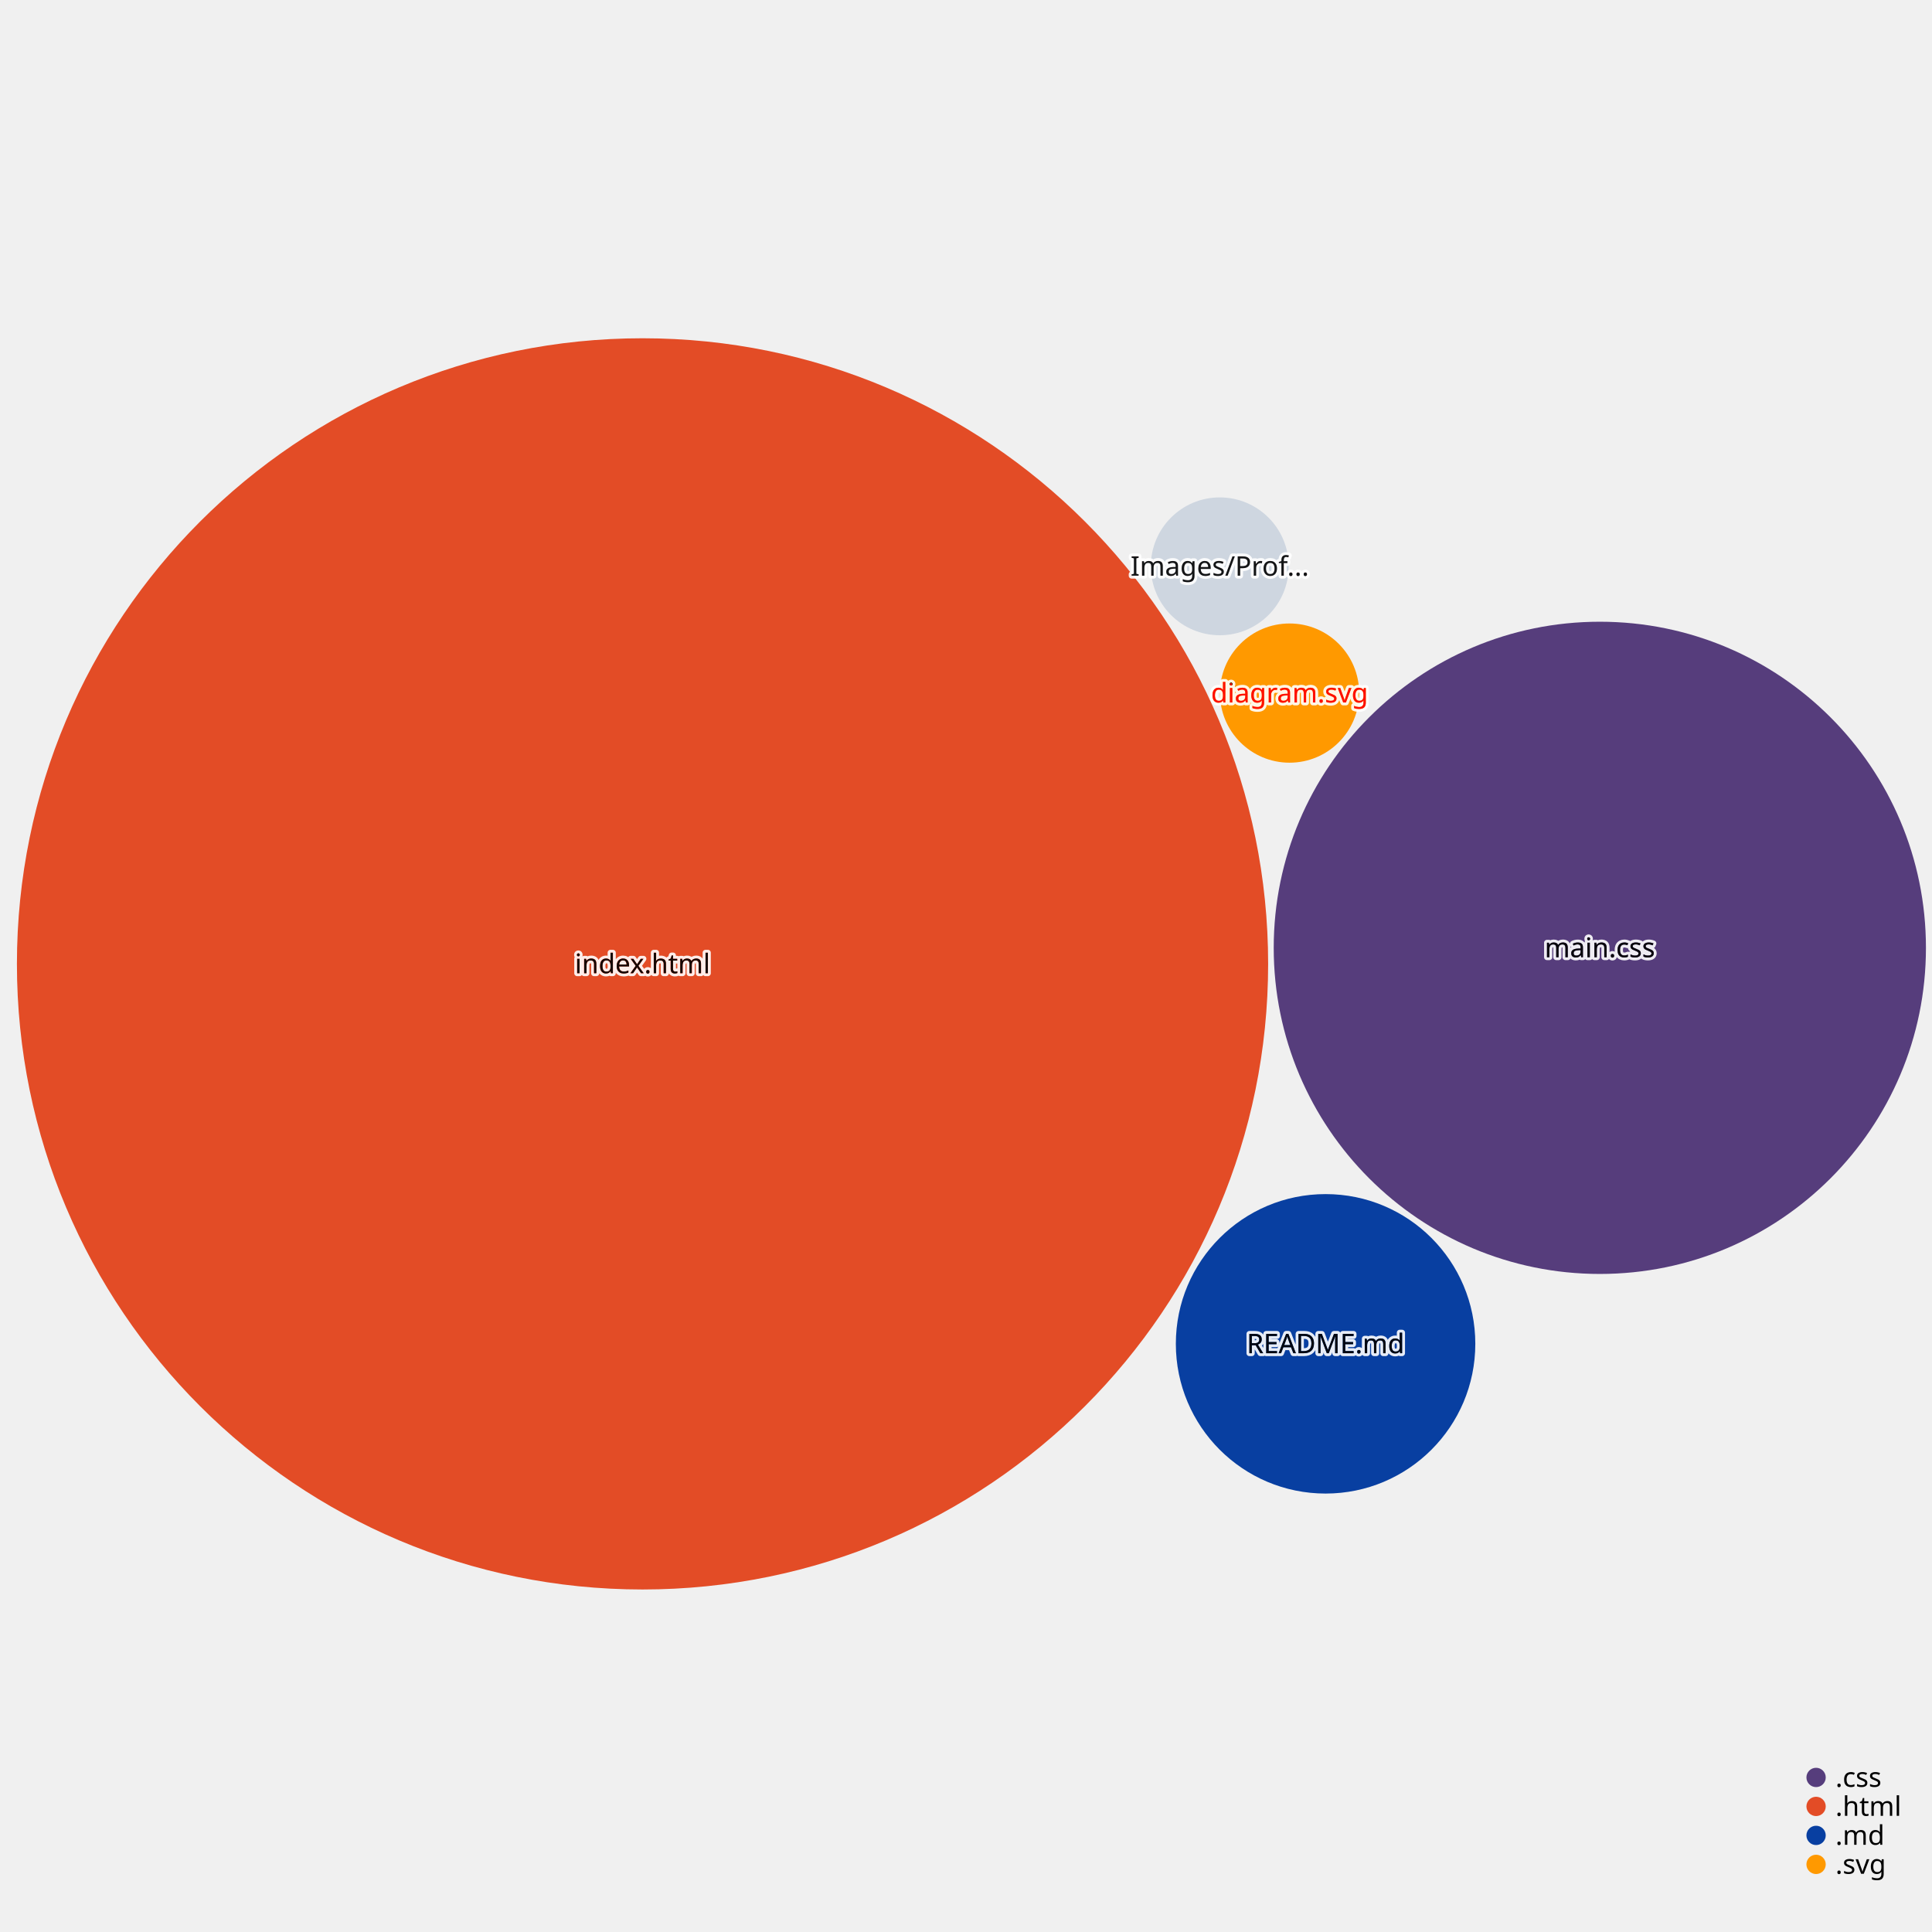
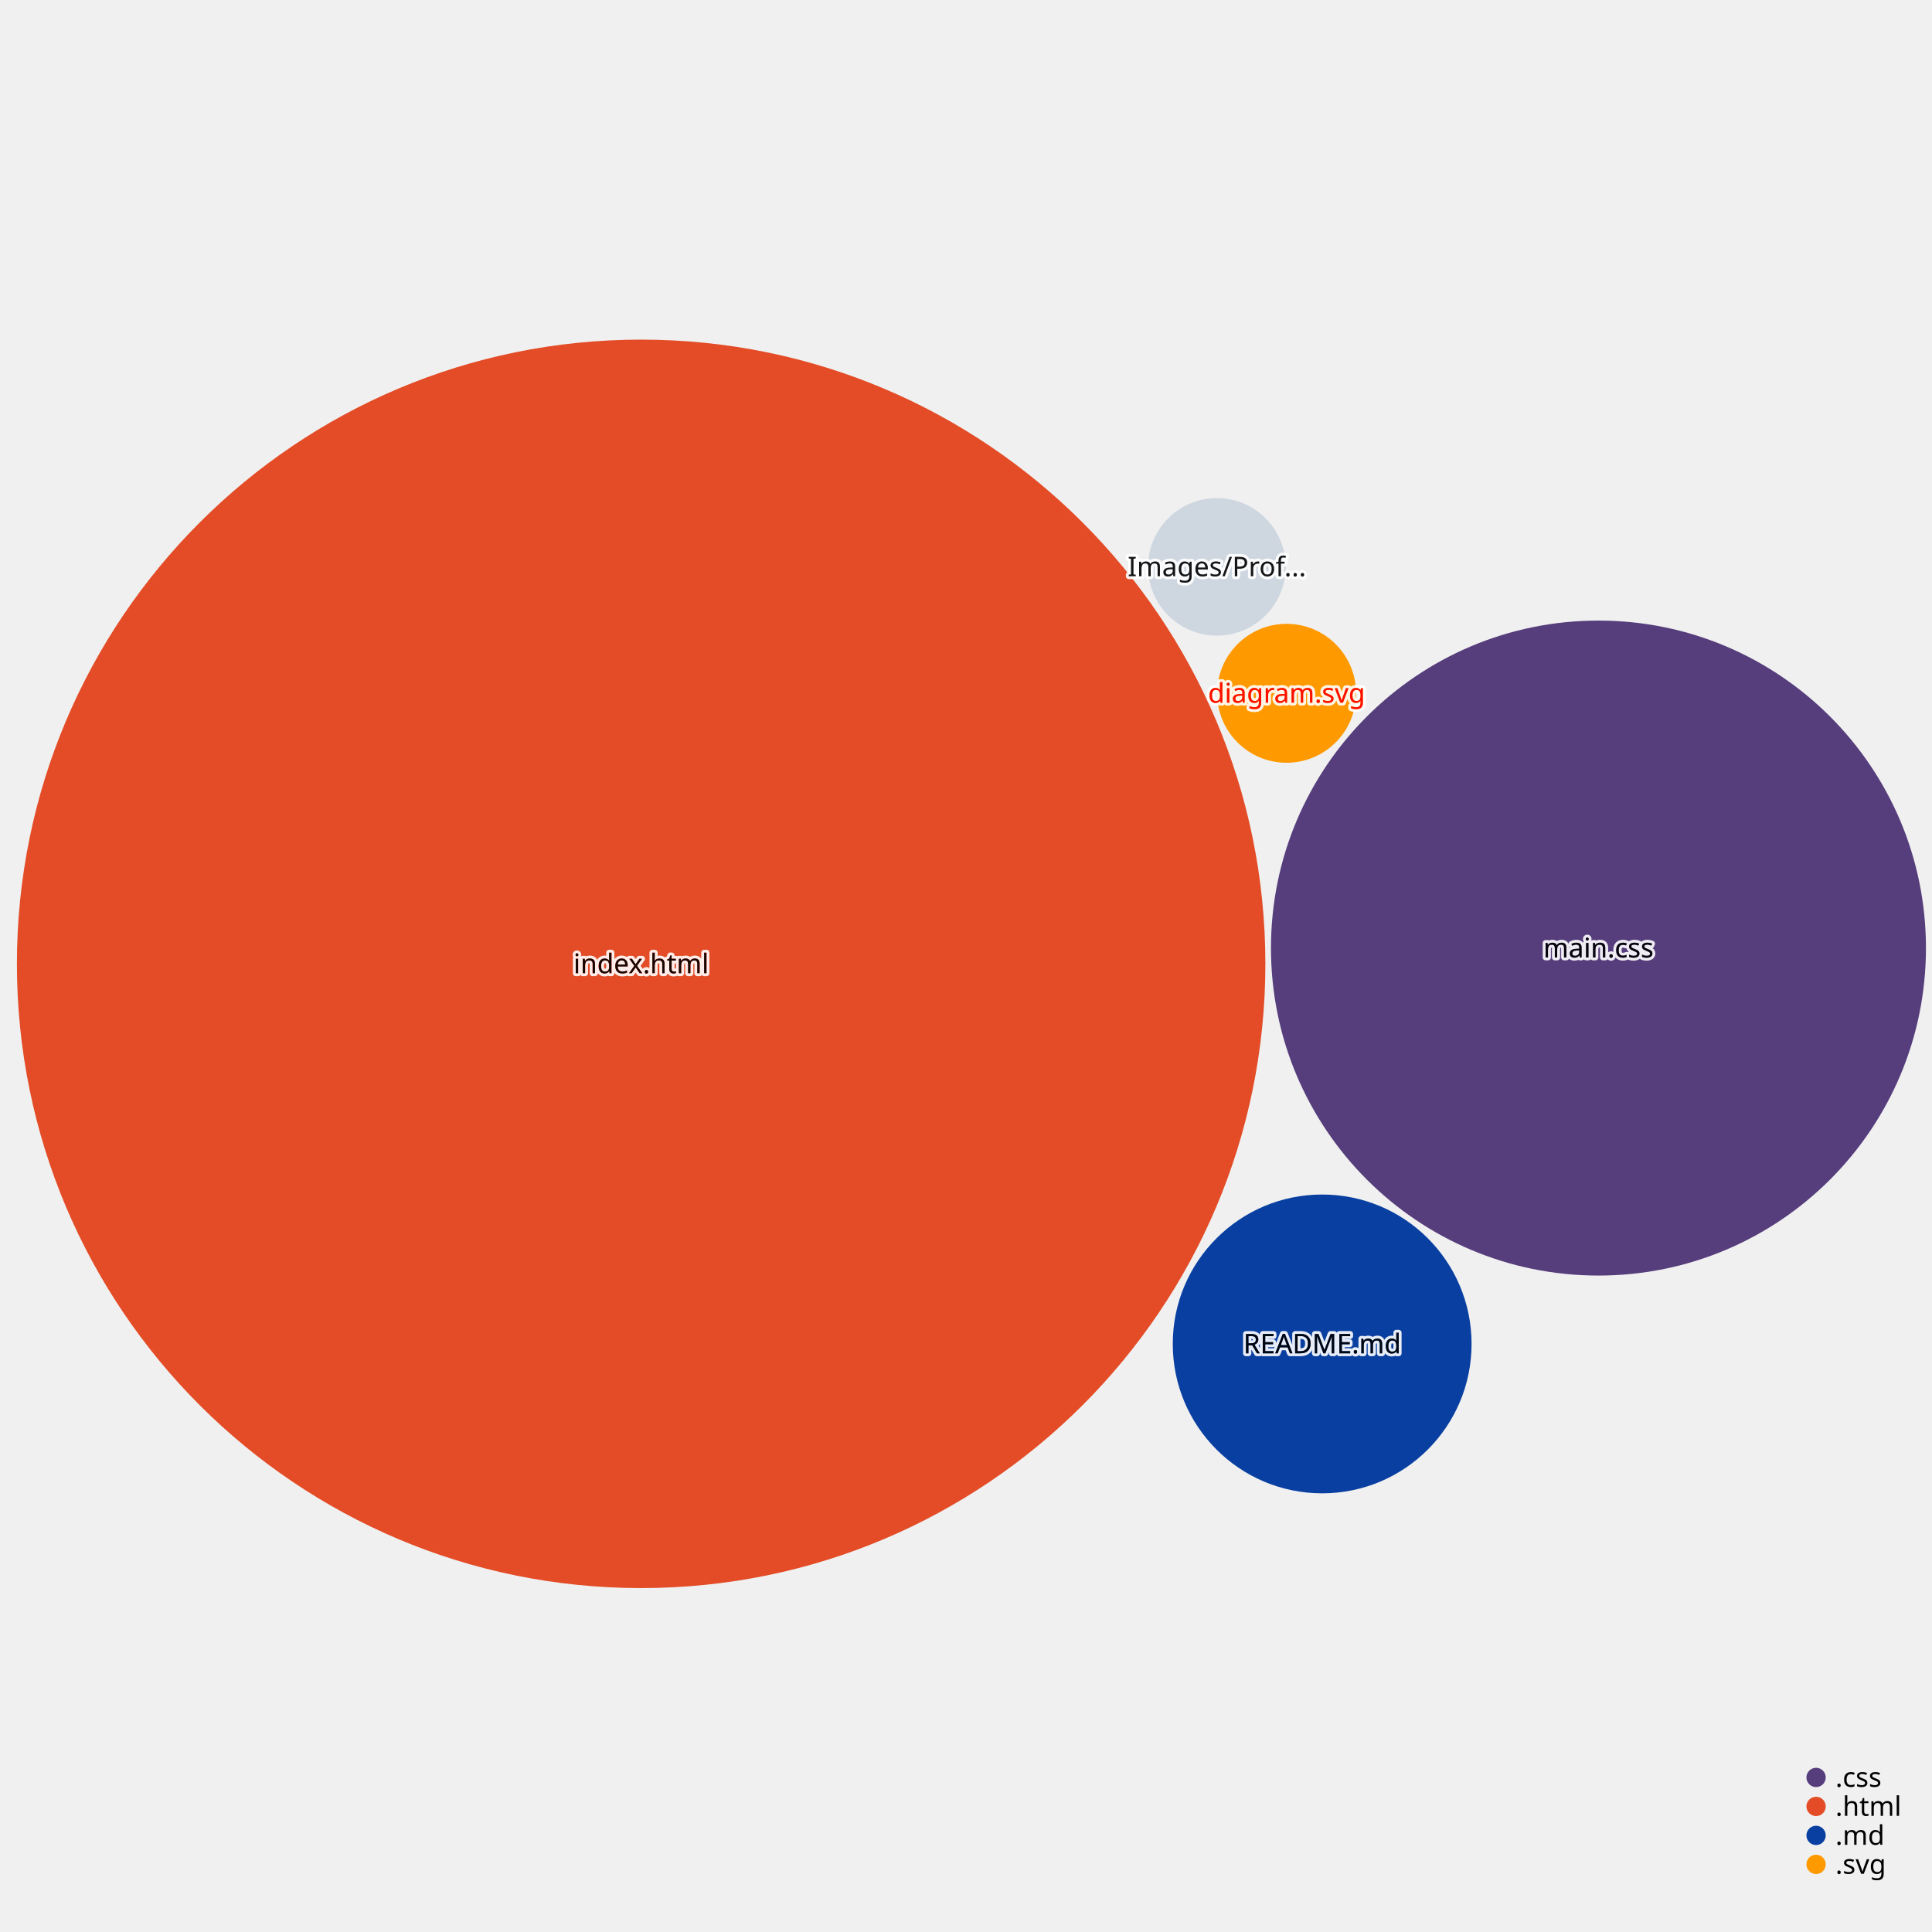
<svg xmlns="http://www.w3.org/2000/svg" width="1000" height="1000" style="background:white;font-family:sans-serif;overflow:visible">
  <defs>
    <filter id="glow" x="-50%" y="-50%" width="200%" height="200%">
      <feGaussianBlur stdDeviation="4" result="coloredBlur" />
      <feMerge>
        <feMergeNode in="coloredBlur" />
        <feMergeNode in="SourceGraphic" />
      </feMerge>
    </filter>
  </defs>
-   <g style="fill:#e34c26;transition:transform 0s ease-out, fill 0.1s ease-out" transform="translate(332.5728, 498.9008)">
-     <circle style="transition:all 0.5s ease-out" r="323.815" stroke-width="0" stroke="#374151" />
+   <g style="fill:#e34c26;transition:transform 0s ease-out, fill 0.1s ease-out" transform="translate(331.8544, 498.8884)">
+     <circle style="transition:all 0.5s ease-out" r="323.101" stroke-width="0" stroke="#374151" />
  </g>
-   <g style="fill:#563d7c;transition:transform 0s ease-out, fill 0.1s ease-out" transform="translate(828.0699, 490.6002)">
-     <circle style="transition:all 0.5s ease-out" r="168.795" stroke-width="0" stroke="#374151" />
+   <g style="fill:#563d7c;transition:transform 0s ease-out, fill 0.1s ease-out" transform="translate(827.3583, 490.7179)">
+     <circle style="transition:all 0.5s ease-out" r="169.51" stroke-width="0" stroke="#374151" />
  </g>
-   <g style="fill:#083fa1;transition:transform 0s ease-out, fill 0.1s ease-out" transform="translate(686.1166, 695.5629)">
-     <circle style="transition:all 0.5s ease-out" r="77.501" stroke-width="0" stroke="#374151" />
+   <g style="fill:#083fa1;transition:transform 0s ease-out, fill 0.1s ease-out" transform="translate(684.3499, 695.6118)">
+     <circle style="transition:all 0.5s ease-out" r="77.33" stroke-width="0" stroke="#374151" />
  </g>
-   <g style="fill:#ff9900;transition:transform 0s ease-out, fill 0.1s ease-out" transform="translate(667.4675, 358.741)">
-     <circle style="transition:all 0.5s ease-out" r="36.027" stroke-width="0" stroke="#374151" />
+   <g style="fill:#ff9900;transition:transform 0s ease-out, fill 0.1s ease-out" transform="translate(665.9386, 358.8493)">
+     <circle style="transition:all 0.5s ease-out" r="35.948" stroke-width="0" stroke="#374151" />
  </g>
-   <g style="fill:#CED6E0;transition:transform 0s ease-out, fill 0.1s ease-out" transform="translate(631.3404, 293.1297)">
-     <circle style="transition:all 0.5s ease-out" r="35.673" stroke-width="0" stroke="#374151" />
+   <g style="fill:#CED6E0;transition:transform 0s ease-out, fill 0.1s ease-out" transform="translate(629.8513, 293.3967)">
+     <circle style="transition:all 0.5s ease-out" r="35.594" stroke-width="0" stroke="#374151" />
  </g>
-   <g style="fill:#e34c26;transition:transform 0s ease-out" transform="translate(332.5728, 498.9008)">
+   <g style="fill:#e34c26;transition:transform 0s ease-out" transform="translate(331.8544, 498.8884)">
    <text style="pointer-events:none;opacity:0.9;font-size:14px;font-weight:500;transition:all 0.5s ease-out" fill="#4B5563" text-anchor="middle" dominant-baseline="middle" stroke="white" stroke-width="3" stroke-linejoin="round">index.html</text>
    <text style="pointer-events:none;opacity:1;font-size:14px;font-weight:500;transition:all 0.5s ease-out" text-anchor="middle" dominant-baseline="middle">index.html</text>
    <text style="pointer-events:none;opacity:0.9;font-size:14px;font-weight:500;mix-blend-mode:color-burn;transition:all 0.5s ease-out" fill="#110101" text-anchor="middle" dominant-baseline="middle">index.html</text>
  </g>
-   <g style="fill:#563d7c;transition:transform 0s ease-out" transform="translate(828.0699, 490.6002)">
+   <g style="fill:#563d7c;transition:transform 0s ease-out" transform="translate(827.3583, 490.7179)">
    <text style="pointer-events:none;opacity:0.9;font-size:14px;font-weight:500;transition:all 0.5s ease-out" fill="#4B5563" text-anchor="middle" dominant-baseline="middle" stroke="white" stroke-width="3" stroke-linejoin="round">main.css</text>
    <text style="pointer-events:none;opacity:1;font-size:14px;font-weight:500;transition:all 0.5s ease-out" text-anchor="middle" dominant-baseline="middle">main.css</text>
    <text style="pointer-events:none;opacity:0.9;font-size:14px;font-weight:500;mix-blend-mode:color-burn;transition:all 0.5s ease-out" fill="#110101" text-anchor="middle" dominant-baseline="middle">main.css</text>
  </g>
-   <g style="fill:#083fa1;transition:transform 0s ease-out" transform="translate(686.1166, 695.5629)">
+   <g style="fill:#083fa1;transition:transform 0s ease-out" transform="translate(684.3499, 695.6118)">
    <text style="pointer-events:none;opacity:0.9;font-size:14px;font-weight:500;transition:all 0.5s ease-out" fill="#4B5563" text-anchor="middle" dominant-baseline="middle" stroke="white" stroke-width="3" stroke-linejoin="round">README.md</text>
    <text style="pointer-events:none;opacity:1;font-size:14px;font-weight:500;transition:all 0.5s ease-out" text-anchor="middle" dominant-baseline="middle">README.md</text>
    <text style="pointer-events:none;opacity:0.9;font-size:14px;font-weight:500;mix-blend-mode:color-burn;transition:all 0.5s ease-out" fill="#110101" text-anchor="middle" dominant-baseline="middle">README.md</text>
  </g>
-   <g style="fill:#ff9900;transition:transform 0s ease-out" transform="translate(667.4675, 358.741)">
+   <g style="fill:#ff9900;transition:transform 0s ease-out" transform="translate(665.9386, 358.8493)">
    <text style="pointer-events:none;opacity:0.9;font-size:14px;font-weight:500;transition:all 0.5s ease-out" fill="#4B5563" text-anchor="middle" dominant-baseline="middle" stroke="white" stroke-width="3" stroke-linejoin="round">diagram.svg</text>
    <text style="pointer-events:none;opacity:1;font-size:14px;font-weight:500;transition:all 0.5s ease-out" text-anchor="middle" dominant-baseline="middle">diagram.svg</text>
    <text style="pointer-events:none;opacity:0.9;font-size:14px;font-weight:500;mix-blend-mode:color-burn;transition:all 0.5s ease-out" fill="#110101" text-anchor="middle" dominant-baseline="middle">diagram.svg</text>
  </g>
-   <g style="fill:#CED6E0;transition:transform 0s ease-out" transform="translate(631.3404, 293.1297)">
+   <g style="fill:#CED6E0;transition:transform 0s ease-out" transform="translate(629.8513, 293.3967)">
    <text style="pointer-events:none;opacity:0.9;font-size:14px;font-weight:500;transition:all 0.5s ease-out" fill="#4B5563" text-anchor="middle" dominant-baseline="middle" stroke="white" stroke-width="3" stroke-linejoin="round">Images/Prof...</text>
    <text style="pointer-events:none;opacity:1;font-size:14px;font-weight:500;transition:all 0.5s ease-out" text-anchor="middle" dominant-baseline="middle">Images/Prof...</text>
    <text style="pointer-events:none;opacity:0.9;font-size:14px;font-weight:500;mix-blend-mode:color-burn;transition:all 0.5s ease-out" fill="#110101" text-anchor="middle" dominant-baseline="middle">Images/Prof...</text>
  </g>
  <g transform="translate(940, 920)">
    <g transform="translate(0, 0)">
      <circle r="5" fill="#563d7c" />
      <text x="10" style="font-size:14px;font-weight:300" dominant-baseline="middle">.css</text>
    </g>
    <g transform="translate(0, 15)">
      <circle r="5" fill="#e34c26" />
      <text x="10" style="font-size:14px;font-weight:300" dominant-baseline="middle">.html</text>
    </g>
    <g transform="translate(0, 30)">
      <circle r="5" fill="#083fa1" />
      <text x="10" style="font-size:14px;font-weight:300" dominant-baseline="middle">.md</text>
    </g>
    <g transform="translate(0, 45)">
      <circle r="5" fill="#ff9900" />
      <text x="10" style="font-size:14px;font-weight:300" dominant-baseline="middle">.svg</text>
    </g>
    <g fill="#9CA3AF" style="font-weight:300;font-style:italic;font-size:12px">each dot sized by file size</g>
  </g>
</svg>
